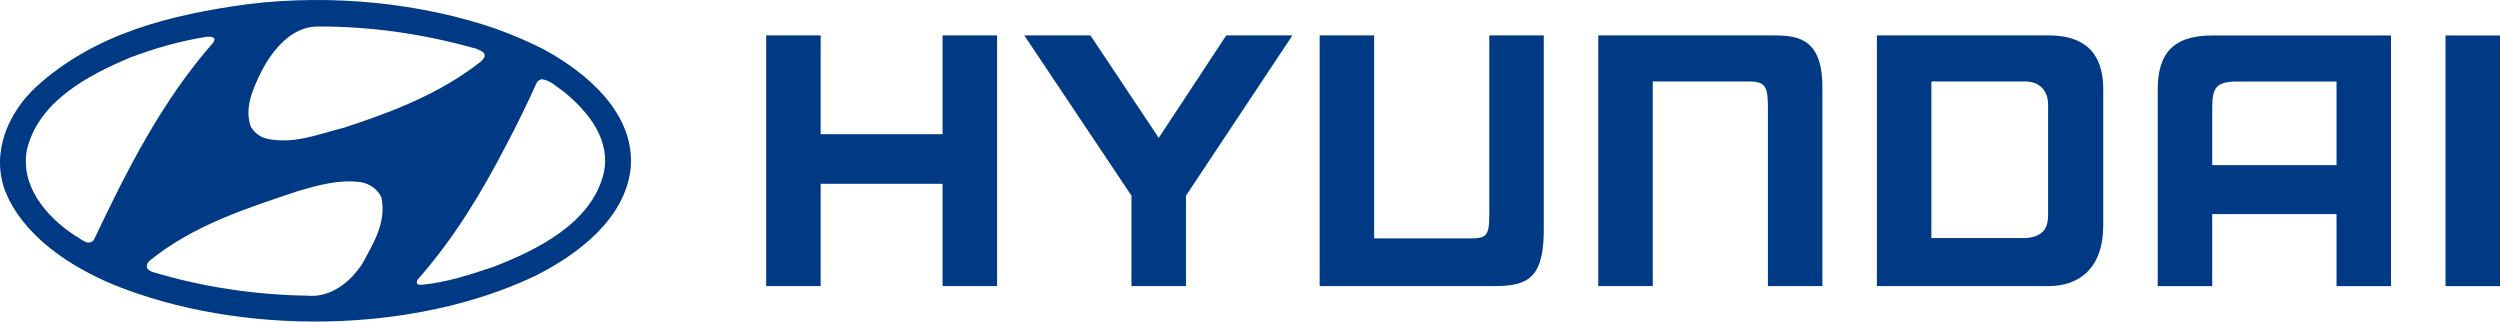
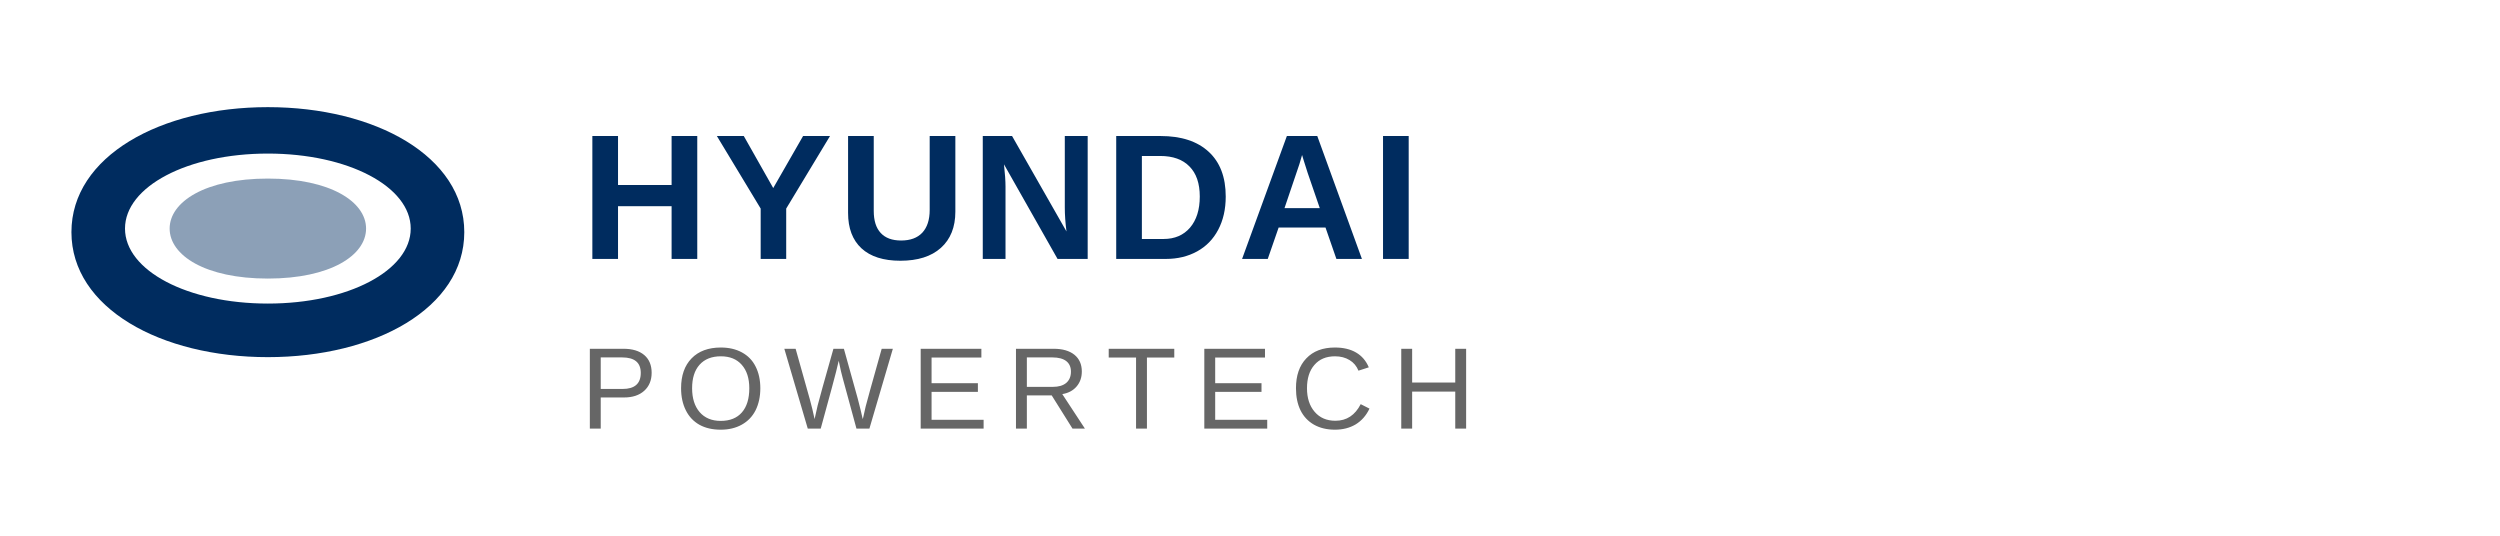
- <svg xmlns="http://www.w3.org/2000/svg" version="1.1" id="Layer_1" width="1000" height="128.62" viewBox="0 0 1000 128.62" overflow="visible" enable-background="new 0 0 371.549 47.788" xml:space="preserve" style="overflow:visible">
-   <defs id="defs837" />
-   <g id="g832" transform="matrix(2.691433,0,0,2.691433,3.9289753e-4,0.00201068)">
-     <path d="m 347.254,12.112 h -15.209 c -2.553,0.151 -3.266,0.784 -3.266,3.883 v 8.543 h 18.475 z m 8.098,-6.841 v 37.252 h -8.098 V 31.815 h -18.475 v 10.708 h -8.098 V 13.319 c 0,-5.16 2.09,-8.048 8.098,-8.048 z m -42.768,8.041 v 20.16 c 0,6.418 -3.605,9.044 -8.099,9.044 H 278.942 V 5.264 h 25.543 c 6.898,0 8.099,4.386 8.099,8.048 z m -8.195,2.242 c 0,-2.041 -1.244,-3.449 -3.422,-3.449 h -13.926 v 23.276 l 13.926,-10e-4 c 3.172,-0.161 3.422,-2.063 3.422,-3.572 z M 113.868,5.264 h 8.098 v 14.683 h 18.118 V 5.264 h 8.098 v 37.251 h -8.098 V 27.313 h -18.118 v 15.202 h -8.098 V 5.264 Z m 48.193,0 10.152,15.229 10.03,-15.229 h 9.833 L 176.258,29.08 v 13.436 h -8.099 V 29.078 L 152.231,5.264 Z m 75.472,0 h 26.096 c 3.719,0 7.32,0.522 7.215,8.048 v 29.204 h -8.098 V 15.988 c 0,-3.208 -0.385,-3.883 -2.902,-3.883 h -14.211 v 30.411 h -8.1 z m 134.016,0.007 v 37.252 h -8.1 V 5.271 Z M 196.126,42.516 h 26.094 c 5.188,0 7.321,-1.501 7.216,-8.981 V 5.264 h -8.098 v 26.593 c 0,3.188 -0.385,3.575 -2.902,3.575 H 204.225 L 204.224,5.264 h -8.098 z" id="path828" style="clip-rule:evenodd;fill:#003984;fill-rule:evenodd" />
-     <path d="m 56.707,29.416 c 0.714,3.69 -1.22,6.755 -2.827,9.73 -1.785,2.768 -4.731,5.147 -8.272,4.791 -7.946,-0.119 -15.712,-1.339 -22.914,-3.512 -0.327,-0.089 -0.654,-0.298 -0.833,-0.595 -0.149,-0.417 0.06,-0.804 0.357,-1.071 6.577,-5.327 14.403,-7.796 22.14,-10.386 2.886,-0.833 5.952,-1.726 9.195,-1.309 1.338,0.179 2.677,1.102 3.154,2.352 z M 83.816,13.645 c 3.69,3.035 7.023,7.172 5.892,12.171 -1.845,7.38 -9.879,11.308 -16.277,13.807 -3.482,1.161 -6.993,2.352 -10.802,2.709 -0.238,-0.03 -0.625,0.029 -0.685,-0.328 l 0.089,-0.416 c 5.416,-6.101 9.522,-12.944 13.124,-19.878 1.666,-3.125 3.214,-6.338 4.642,-9.493 0.208,-0.238 0.417,-0.357 0.655,-0.446 1.338,0.118 2.291,1.16 3.362,1.874 z M 31.888,5.789 31.769,6.235 C 23.943,15.132 18.795,25.458 13.915,35.724 12.963,36.617 12.04,35.426 11.177,35.039 6.832,32.183 2.904,27.57 4.035,22.095 5.85,14.954 13.2,11.145 19.331,8.557 c 3.63,-1.369 7.41,-2.47 11.397,-3.095 0.417,-10e-4 0.952,-0.06 1.16,0.327 z m 38.835,1.428 c 0.446,0.238 0.982,0.327 1.25,0.773 0.238,0.506 -0.238,0.833 -0.506,1.161 -6.16,4.82 -13.212,7.499 -20.414,9.85 -3.661,0.893 -7.351,2.5 -11.427,1.607 -0.953,-0.238 -1.815,-0.863 -2.351,-1.786 -1.012,-2.797 0.357,-5.713 1.547,-8.153 1.577,-3.065 4.375,-6.666 8.243,-6.725 8.332,-0.06 16.188,1.19 23.658,3.273 z M 81.019,7.455 C 87.328,10.907 94.47,16.977 93.726,25.071 92.863,32.57 85.87,37.807 79.621,40.962 61.379,49.681 35.758,49.948 16.921,42.331 10.552,39.683 3.41,35.13 0.731,28.285 -1.322,22.661 1.177,16.799 5.374,12.901 14.152,4.926 25.341,2.189 36.858,0.611 c 12.499,-1.518 25.651,-0.179 36.84,3.66 2.5,0.923 4.97,1.935 7.321,3.184 z" id="path830" style="clip-rule:evenodd;fill:#003984;fill-rule:evenodd" />
-   </g>
+ <svg xmlns="http://www.w3.org/2000/svg" viewBox="0 0 280 60" fill="none">
+   <path d="M30 12c-12 0-22 5.5-22 14s10 14 22 14 22-5.5 22-14-10-14-22-14zm0 22c-9 0-16-3.7-16-8.4S21 17.2 30 17.2s16 3.7 16 8.4S39 34 30 34z" fill="#002C5F" />
+   <path d="M19 25.6c0-3 4-5.6 11-5.6s11 2.6 11 5.6S37 31.2 30 31.2s-11-2.6-11-5.6z" fill="#002C5F" opacity="0.45" />
+   <text x="65" y="29" font-family="Arial, Helvetica, sans-serif" font-weight="700" font-size="20" fill="#002C5F" letter-spacing="0.5">HYUNDAI</text>
+   <text x="65" y="48" font-family="Arial, Helvetica, sans-serif" font-weight="500" font-size="13" fill="#666" letter-spacing="2">POWERTECH</text>
</svg>
